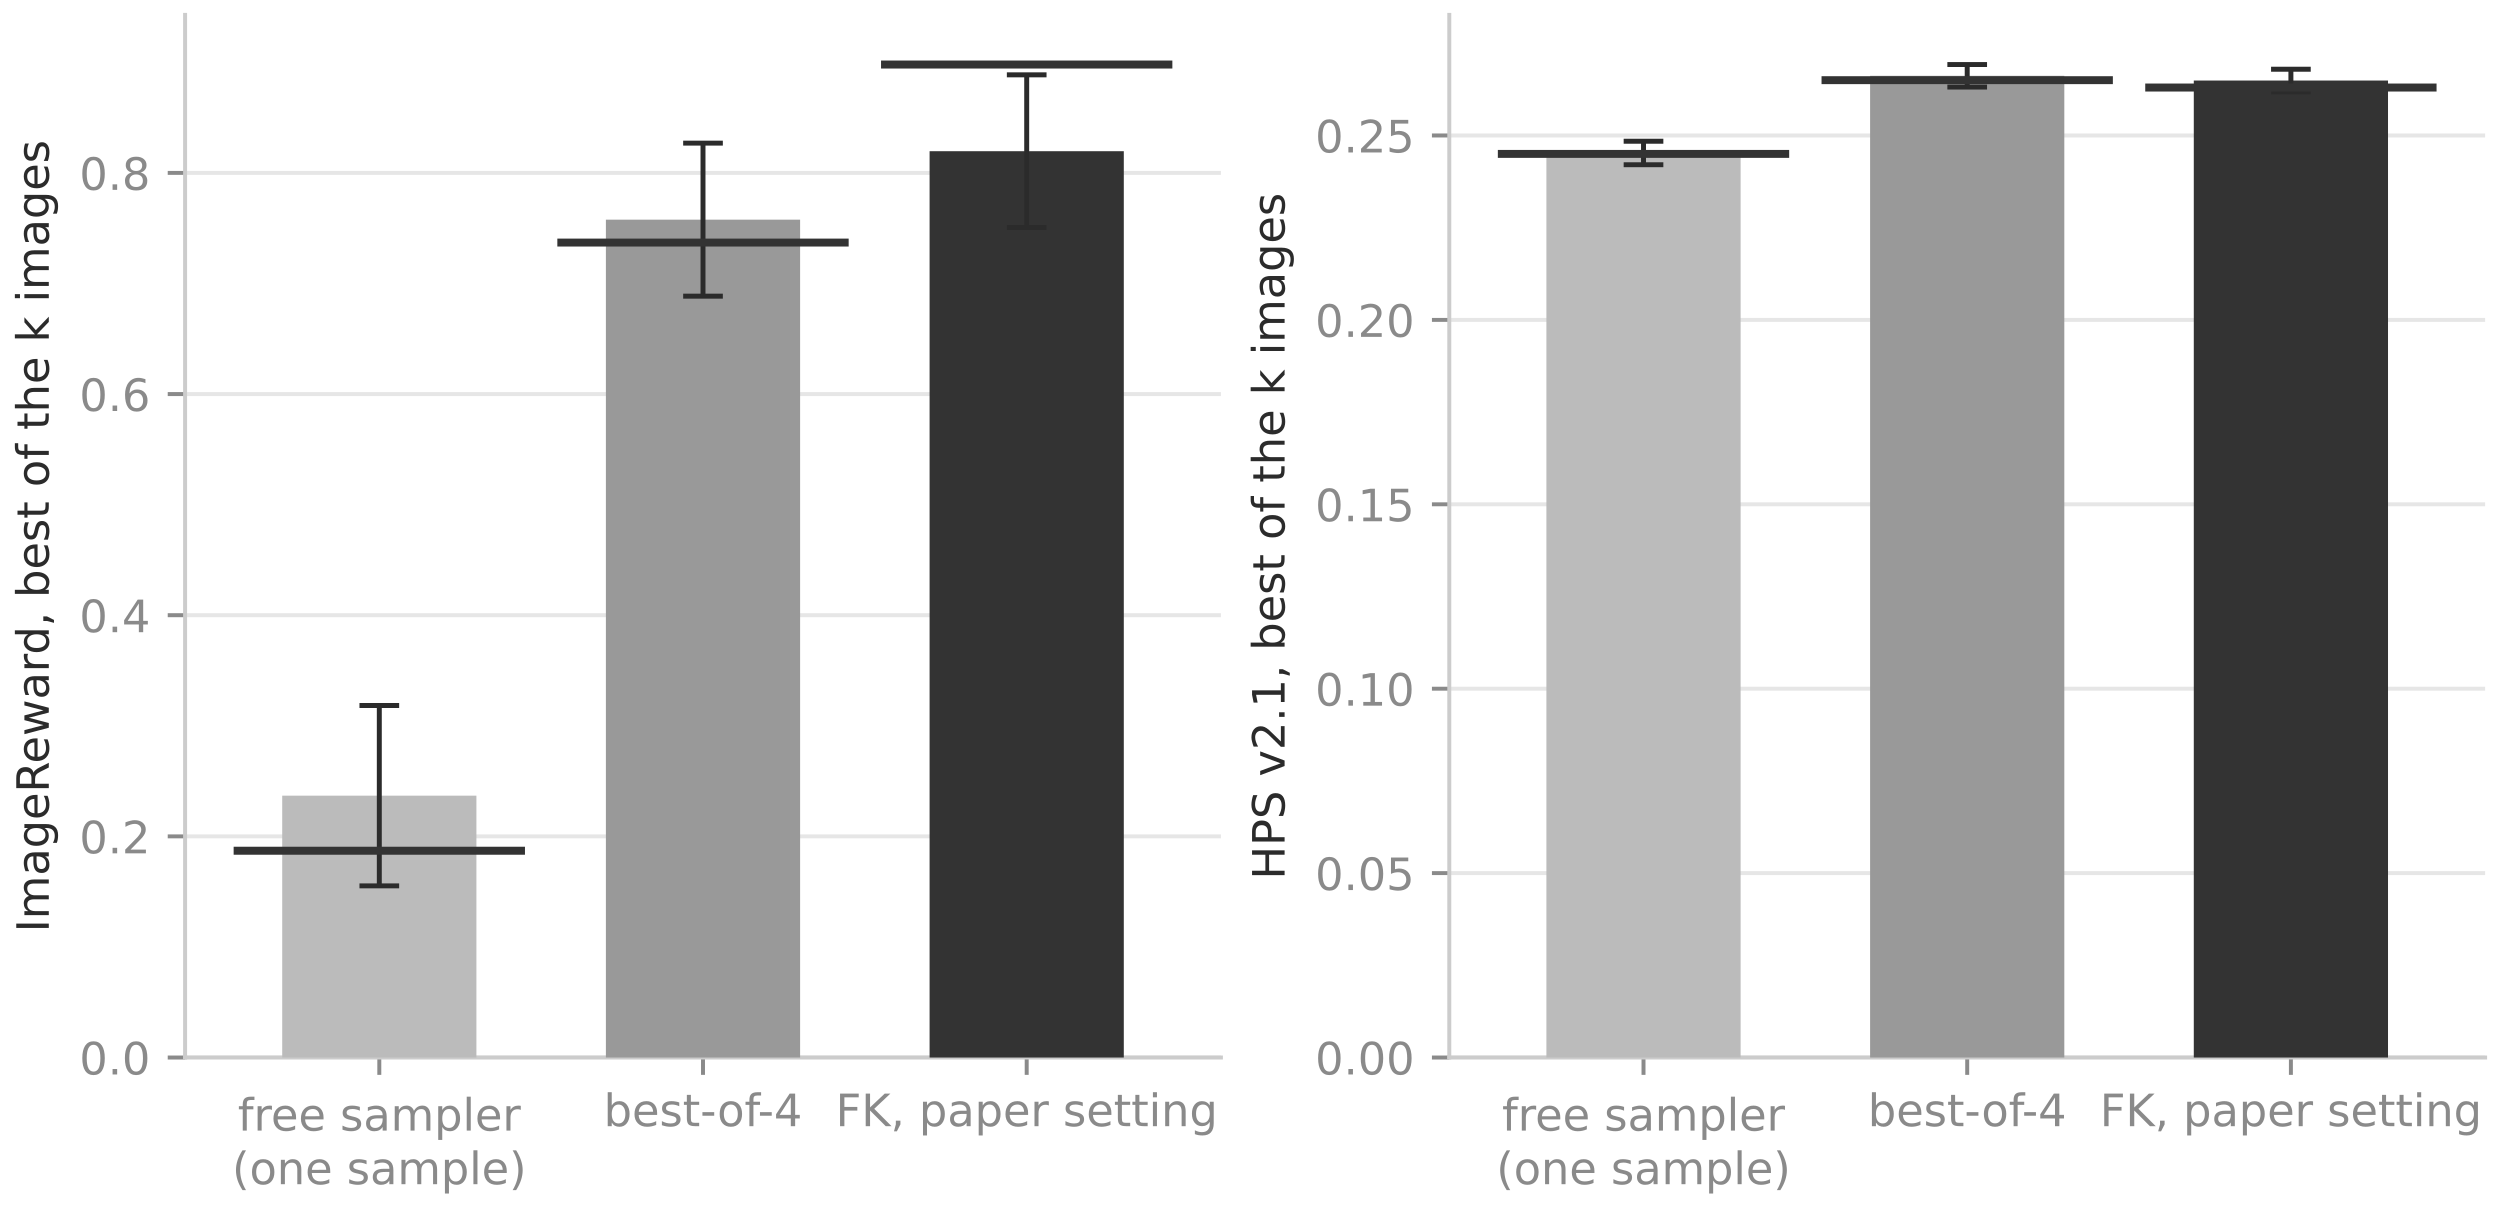
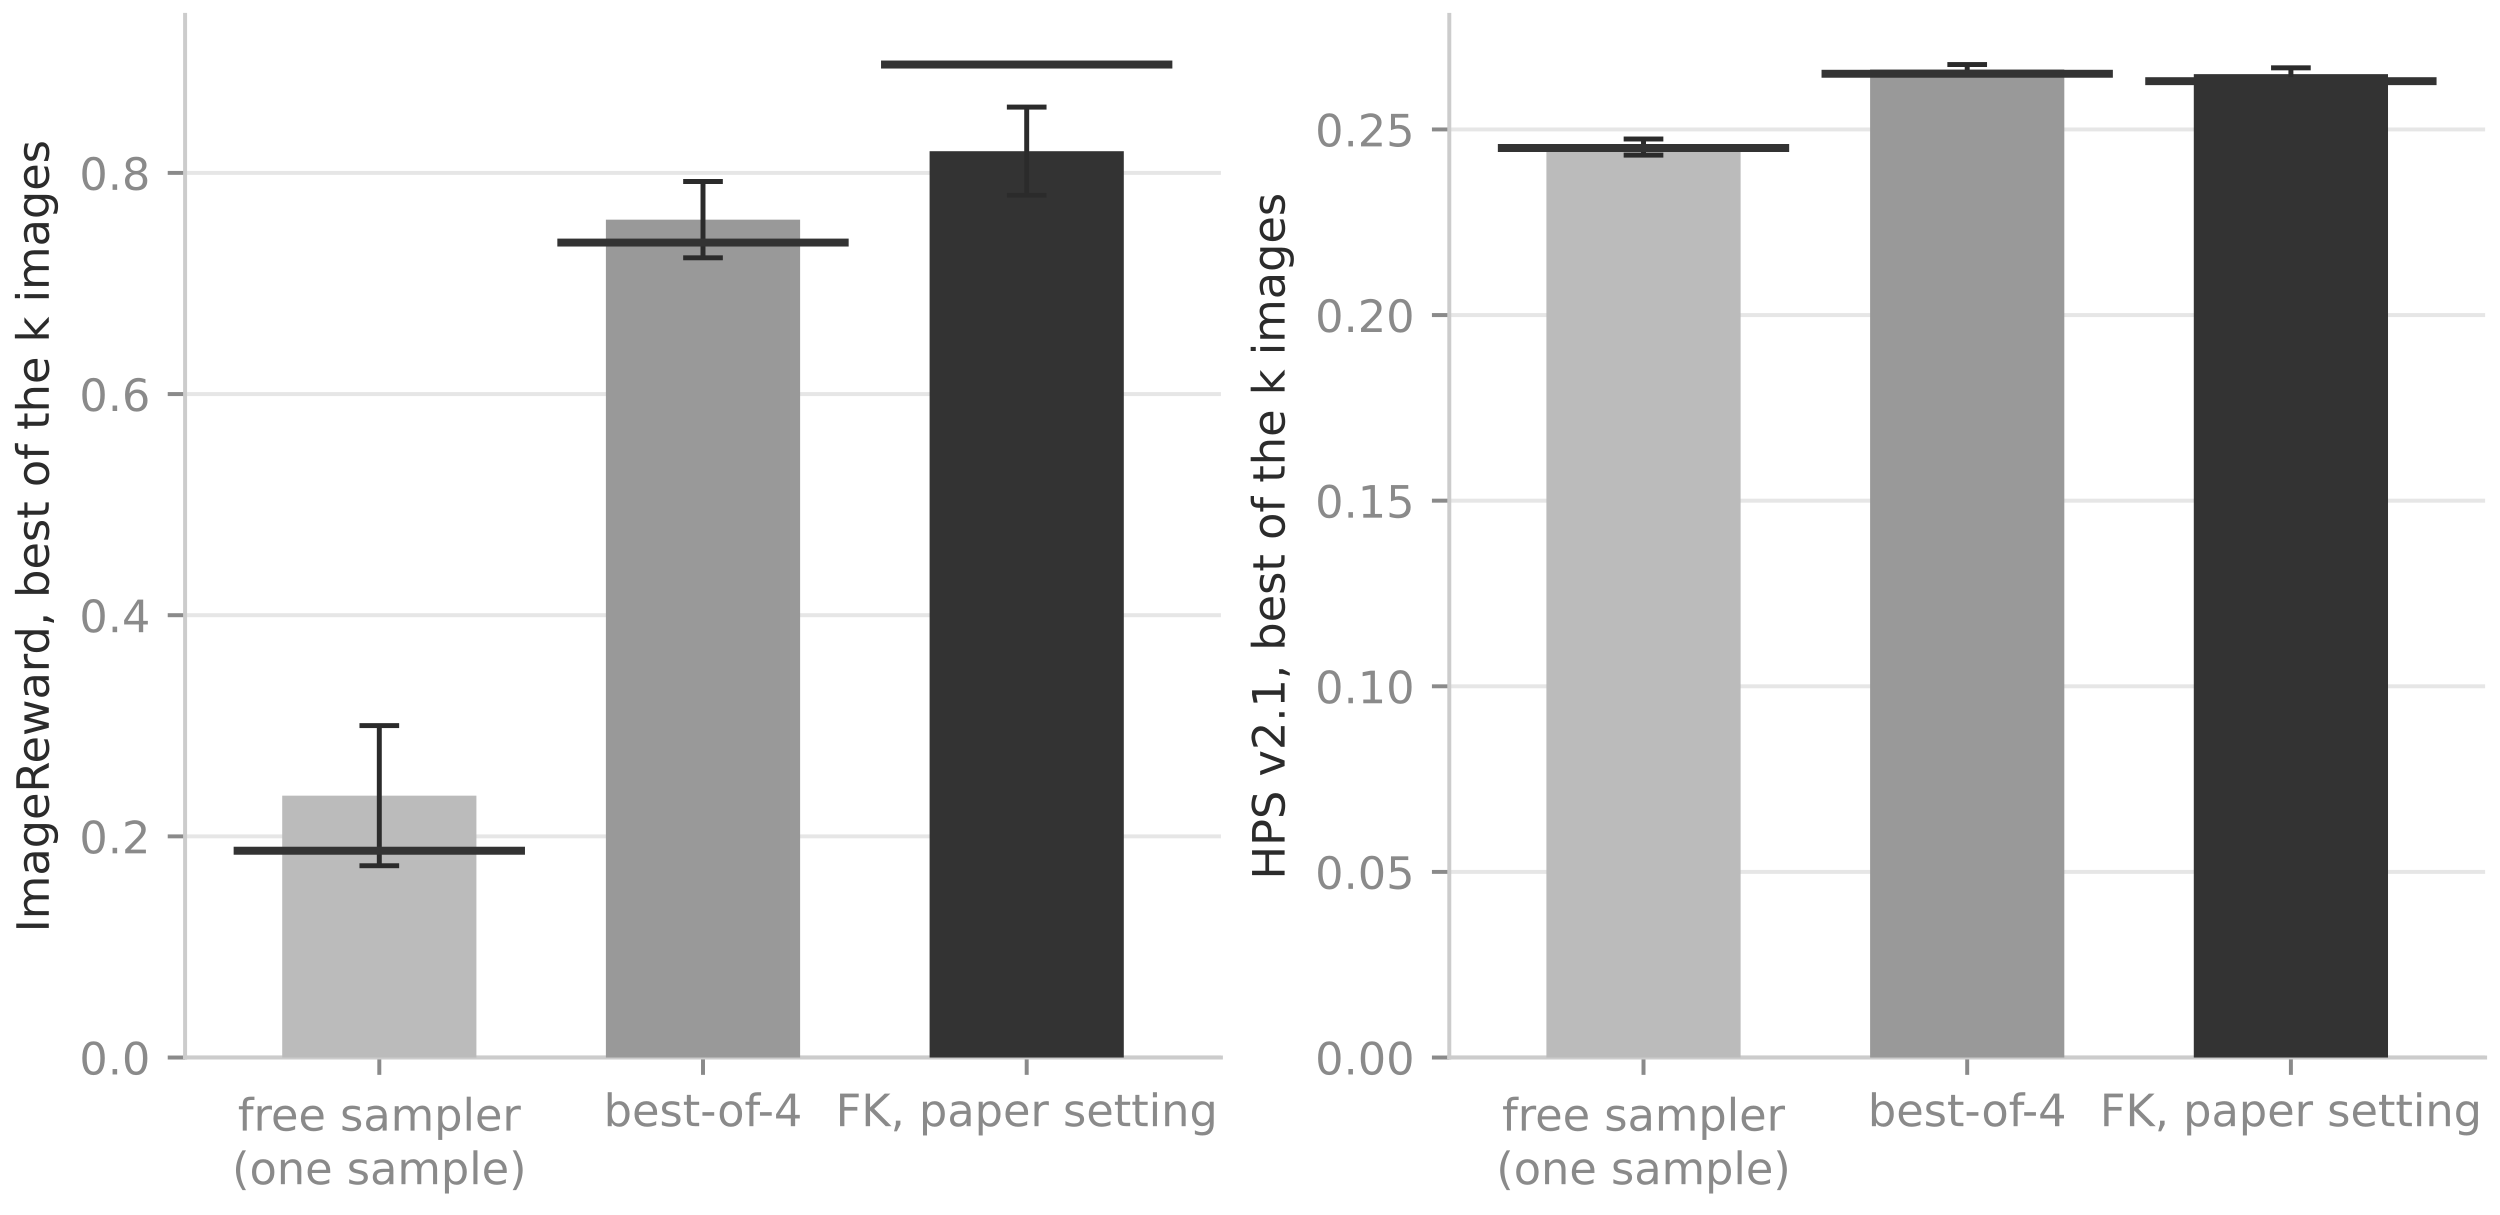
<svg xmlns="http://www.w3.org/2000/svg" xmlns:xlink="http://www.w3.org/1999/xlink" width="504pt" height="244.8pt" viewBox="0 0 504 244.8" version="1.1">
  <defs>
    <style type="text/css">*{stroke-linejoin: round; stroke-linecap: butt}</style>
  </defs>
  <g id="figure_1">
    <g id="patch_1">
      <path d="M 0 244.8  L 504 244.8  L 504 0  L 0 0  L 0 244.8  z " style="fill: none" />
    </g>
    <g id="axes_1">
      <g id="patch_2">
        <path d="M 37.314 213.195  L 246.137 213.195  L 246.137 3  L 37.314 3  L 37.314 213.195  z " style="fill: none" />
      </g>
      <g id="matplotlib.axis_1">
        <g id="xtick_1">
          <g id="line2d_1">
            <defs>
-               <path id="m5649a12764" d="M 0 0  L 0 3.5  " style="stroke: #8a8a8a; stroke-width: 0.8" />
+               <path id="ma75453e03a" d="M 0 0  L 0 3.5  " style="stroke: #8a8a8a; stroke-width: 0.8" />
            </defs>
            <g>
-               <use xlink:href="#m5649a12764" x="76.468" y="213.195" style="fill: #8a8a8a; stroke: #8a8a8a; stroke-width: 0.8" />
+               <use xlink:href="#ma75453e03a" x="76.468" y="213.195" style="fill: #8a8a8a; stroke: #8a8a8a; stroke-width: 0.8" />
            </g>
          </g>
          <g id="text_1">
            <text style="font-size: 9px; font-family: 'DejaVu Sans'; fill: #8a8a8a" transform="translate(47.95422 227.9343)">free sampler</text>
            <text style="font-size: 9px; font-family: 'DejaVu Sans'; fill: #8a8a8a" transform="translate(46.79125 238.7368)">(one sample)</text>
          </g>
        </g>
        <g id="xtick_2">
          <g id="line2d_2">
            <g>
-               <use xlink:href="#m5649a12764" x="141.725" y="213.195" style="fill: #8a8a8a; stroke: #8a8a8a; stroke-width: 0.8" />
+               <use xlink:href="#ma75453e03a" x="141.725" y="213.195" style="fill: #8a8a8a; stroke: #8a8a8a; stroke-width: 0.8" />
            </g>
          </g>
          <g id="text_2">
            <text style="font-size: 9px; font-family: 'DejaVu Sans'; text-anchor: middle; fill: #8a8a8a" x="141.725" y="227.033" transform="rotate(-0 141.7252 227.0334)">best-of-4</text>
          </g>
        </g>
        <g id="xtick_3">
          <g id="line2d_3">
            <g>
-               <use xlink:href="#m5649a12764" x="206.982" y="213.195" style="fill: #8a8a8a; stroke: #8a8a8a; stroke-width: 0.8" />
+               <use xlink:href="#ma75453e03a" x="206.982" y="213.195" style="fill: #8a8a8a; stroke: #8a8a8a; stroke-width: 0.8" />
            </g>
          </g>
          <g id="text_3">
            <text style="font-size: 9px; font-family: 'DejaVu Sans'; text-anchor: middle; fill: #8a8a8a" x="206.982" y="227.033" transform="rotate(-0 206.9823 227.0334)">FK, paper setting</text>
          </g>
        </g>
      </g>
      <g id="matplotlib.axis_2">
        <g id="ytick_1">
          <g id="line2d_4">
-             <path d="M 37.314 213.195  L 246.137 213.195  " clip-path="url(#p7278cb7639)" style="fill: none; stroke: #e6e6e6; stroke-width: 0.8; stroke-linecap: square" />
+             <path d="M 37.314 213.195  L 246.137 213.195  " clip-path="url(#p236a19c6ce)" style="fill: none; stroke: #e6e6e6; stroke-width: 0.8; stroke-linecap: square" />
          </g>
          <g id="line2d_5">
            <defs>
-               <path id="me980aa4b9c" d="M 0 0  L -3.5 0  " style="stroke: #8a8a8a; stroke-width: 0.8" />
+               <path id="m6eb98c7030" d="M 0 0  L -3.5 0  " style="stroke: #8a8a8a; stroke-width: 0.8" />
            </defs>
            <g>
-               <use xlink:href="#me980aa4b9c" x="37.314" y="213.195" style="fill: #8a8a8a; stroke: #8a8a8a; stroke-width: 0.8" />
+               <use xlink:href="#m6eb98c7030" x="37.314" y="213.195" style="fill: #8a8a8a; stroke: #8a8a8a; stroke-width: 0.8" />
            </g>
          </g>
          <g id="text_4">
            <text style="font-size: 9px; font-family: 'DejaVu Sans'; text-anchor: end; fill: #8a8a8a" x="30.314" y="216.614" transform="rotate(-0 30.31376 216.6138)">0.0</text>
          </g>
        </g>
        <g id="ytick_2">
          <g id="line2d_6">
-             <path d="M 37.314 168.61  L 246.137 168.61  " clip-path="url(#p7278cb7639)" style="fill: none; stroke: #e6e6e6; stroke-width: 0.8; stroke-linecap: square" />
+             <path d="M 37.314 168.61  L 246.137 168.61  " clip-path="url(#p236a19c6ce)" style="fill: none; stroke: #e6e6e6; stroke-width: 0.8; stroke-linecap: square" />
          </g>
          <g id="line2d_7">
            <g>
-               <use xlink:href="#me980aa4b9c" x="37.314" y="168.61" style="fill: #8a8a8a; stroke: #8a8a8a; stroke-width: 0.8" />
+               <use xlink:href="#m6eb98c7030" x="37.314" y="168.61" style="fill: #8a8a8a; stroke: #8a8a8a; stroke-width: 0.8" />
            </g>
          </g>
          <g id="text_5">
            <text style="font-size: 9px; font-family: 'DejaVu Sans'; text-anchor: end; fill: #8a8a8a" x="30.314" y="172.029" transform="rotate(-0 30.31376 172.0291)">0.2</text>
          </g>
        </g>
        <g id="ytick_3">
          <g id="line2d_8">
-             <path d="M 37.314 124.025  L 246.137 124.025  " clip-path="url(#p7278cb7639)" style="fill: none; stroke: #e6e6e6; stroke-width: 0.8; stroke-linecap: square" />
+             <path d="M 37.314 124.025  L 246.137 124.025  " clip-path="url(#p236a19c6ce)" style="fill: none; stroke: #e6e6e6; stroke-width: 0.8; stroke-linecap: square" />
          </g>
          <g id="line2d_9">
            <g>
-               <use xlink:href="#me980aa4b9c" x="37.314" y="124.025" style="fill: #8a8a8a; stroke: #8a8a8a; stroke-width: 0.8" />
+               <use xlink:href="#m6eb98c7030" x="37.314" y="124.025" style="fill: #8a8a8a; stroke: #8a8a8a; stroke-width: 0.8" />
            </g>
          </g>
          <g id="text_6">
            <text style="font-size: 9px; font-family: 'DejaVu Sans'; text-anchor: end; fill: #8a8a8a" x="30.314" y="127.444" transform="rotate(-0 30.31376 127.4444)">0.4</text>
          </g>
        </g>
        <g id="ytick_4">
          <g id="line2d_10">
-             <path d="M 37.314 79.441  L 246.137 79.441  " clip-path="url(#p7278cb7639)" style="fill: none; stroke: #e6e6e6; stroke-width: 0.8; stroke-linecap: square" />
+             <path d="M 37.314 79.441  L 246.137 79.441  " clip-path="url(#p236a19c6ce)" style="fill: none; stroke: #e6e6e6; stroke-width: 0.8; stroke-linecap: square" />
          </g>
          <g id="line2d_11">
            <g>
-               <use xlink:href="#me980aa4b9c" x="37.314" y="79.441" style="fill: #8a8a8a; stroke: #8a8a8a; stroke-width: 0.8" />
+               <use xlink:href="#m6eb98c7030" x="37.314" y="79.441" style="fill: #8a8a8a; stroke: #8a8a8a; stroke-width: 0.8" />
            </g>
          </g>
          <g id="text_7">
            <text style="font-size: 9px; font-family: 'DejaVu Sans'; text-anchor: end; fill: #8a8a8a" x="30.314" y="82.86" transform="rotate(-0 30.31376 82.85966)">0.6</text>
          </g>
        </g>
        <g id="ytick_5">
          <g id="line2d_12">
-             <path d="M 37.314 34.856  L 246.137 34.856  " clip-path="url(#p7278cb7639)" style="fill: none; stroke: #e6e6e6; stroke-width: 0.8; stroke-linecap: square" />
+             <path d="M 37.314 34.856  L 246.137 34.856  " clip-path="url(#p236a19c6ce)" style="fill: none; stroke: #e6e6e6; stroke-width: 0.8; stroke-linecap: square" />
          </g>
          <g id="line2d_13">
            <g>
-               <use xlink:href="#me980aa4b9c" x="37.314" y="34.856" style="fill: #8a8a8a; stroke: #8a8a8a; stroke-width: 0.8" />
+               <use xlink:href="#m6eb98c7030" x="37.314" y="34.856" style="fill: #8a8a8a; stroke: #8a8a8a; stroke-width: 0.8" />
            </g>
          </g>
          <g id="text_8">
            <text style="font-size: 9px; font-family: 'DejaVu Sans'; text-anchor: end; fill: #8a8a8a" x="30.314" y="38.275" transform="rotate(-0 30.31376 38.27496)">0.8</text>
          </g>
        </g>
        <g id="text_9">
          <text style="font-size: 9px; font-family: 'DejaVu Sans'; text-anchor: middle; fill: #2b2b2b" x="9.839" y="108.098" transform="rotate(-90 9.838834 108.0975)">ImageReward, best of the k images</text>
        </g>
      </g>
      <g id="patch_3">
        <path d="M 37.314 213.195  L 37.314 3  " style="fill: none; stroke: #cccccc; stroke-width: 0.8; stroke-linejoin: miter; stroke-linecap: square" />
      </g>
      <g id="patch_4">
        <path d="M 37.314 213.195  L 246.137 213.195  " style="fill: none; stroke: #cccccc; stroke-width: 0.8; stroke-linejoin: miter; stroke-linecap: square" />
      </g>
      <g id="patch_5">
-         <path d="M 56.891 213.195  L 96.045 213.195  L 96.045 160.408  L 56.891 160.408  z " clip-path="url(#p7278cb7639)" style="fill: #bbbbbb" />
+         <path d="M 56.891 213.195  L 96.045 213.195  L 96.045 160.408  L 56.891 160.408  z " clip-path="url(#p236a19c6ce)" style="fill: #bbbbbb" />
      </g>
      <g id="patch_6">
-         <path d="M 122.148 213.195  L 161.302 213.195  L 161.302 44.281  L 122.148 44.281  z " clip-path="url(#p7278cb7639)" style="fill: #999999" />
+         <path d="M 122.148 213.195  L 161.302 213.195  L 161.302 44.281  L 122.148 44.281  z " clip-path="url(#p236a19c6ce)" style="fill: #999999" />
      </g>
      <g id="patch_7">
-         <path d="M 187.405 213.195  L 226.559 213.195  L 226.559 30.478  L 187.405 30.478  z " clip-path="url(#p7278cb7639)" style="fill: #333333" />
+         <path d="M 187.405 213.195  L 226.559 213.195  L 226.559 30.478  L 187.405 30.478  z " clip-path="url(#p236a19c6ce)" style="fill: #333333" />
      </g>
      <g id="LineCollection_1">
-         <path d="M 76.468 178.589  L 76.468 142.228  " clip-path="url(#p7278cb7639)" style="fill: none; stroke: #2b2b2b" />
-         <path d="M 141.725 59.709  L 141.725 28.853  " clip-path="url(#p7278cb7639)" style="fill: none; stroke: #2b2b2b" />
-         <path d="M 206.982 45.867  L 206.982 15.088  " clip-path="url(#p7278cb7639)" style="fill: none; stroke: #2b2b2b" />
+         <path d="M 76.468 174.532  L 76.468 146.284  " clip-path="url(#p236a19c6ce)" style="fill: none; stroke: #2b2b2b" />
+         <path d="M 141.725 51.97  L 141.725 36.592  " clip-path="url(#p236a19c6ce)" style="fill: none; stroke: #2b2b2b" />
+         <path d="M 206.982 39.363  L 206.982 21.593  " clip-path="url(#p236a19c6ce)" style="fill: none; stroke: #2b2b2b" />
      </g>
      <g id="line2d_14">
        <defs>
-           <path id="m788d9f8747" d="M 4 0  L -4 -0  " style="stroke: #2b2b2b" />
+           <path id="m2f49cb04a4" d="M 4 0  L -4 -0  " style="stroke: #2b2b2b" />
        </defs>
-         <g clip-path="url(#p7278cb7639)">
-           <use xlink:href="#m788d9f8747" x="76.468" y="178.589" style="fill: #1f77b4; stroke: #2b2b2b" />
-           <use xlink:href="#m788d9f8747" x="141.725" y="59.709" style="fill: #1f77b4; stroke: #2b2b2b" />
-           <use xlink:href="#m788d9f8747" x="206.982" y="45.867" style="fill: #1f77b4; stroke: #2b2b2b" />
+         <g clip-path="url(#p236a19c6ce)">
+           <use xlink:href="#m2f49cb04a4" x="76.468" y="174.532" style="fill: #1f77b4; stroke: #2b2b2b" />
+           <use xlink:href="#m2f49cb04a4" x="141.725" y="51.97" style="fill: #1f77b4; stroke: #2b2b2b" />
+           <use xlink:href="#m2f49cb04a4" x="206.982" y="39.363" style="fill: #1f77b4; stroke: #2b2b2b" />
        </g>
      </g>
      <g id="line2d_15">
-         <g clip-path="url(#p7278cb7639)">
-           <use xlink:href="#m788d9f8747" x="76.468" y="142.228" style="fill: #1f77b4; stroke: #2b2b2b" />
-           <use xlink:href="#m788d9f8747" x="141.725" y="28.853" style="fill: #1f77b4; stroke: #2b2b2b" />
-           <use xlink:href="#m788d9f8747" x="206.982" y="15.088" style="fill: #1f77b4; stroke: #2b2b2b" />
+         <g clip-path="url(#p236a19c6ce)">
+           <use xlink:href="#m2f49cb04a4" x="76.468" y="146.284" style="fill: #1f77b4; stroke: #2b2b2b" />
+           <use xlink:href="#m2f49cb04a4" x="141.725" y="36.592" style="fill: #1f77b4; stroke: #2b2b2b" />
+           <use xlink:href="#m2f49cb04a4" x="206.982" y="21.593" style="fill: #1f77b4; stroke: #2b2b2b" />
        </g>
      </g>
      <g id="LineCollection_2">
-         <path d="M 47.102 171.508  L 105.834 171.508  " clip-path="url(#p7278cb7639)" style="fill: none; stroke: #333333; stroke-width: 1.6" />
-         <path d="M 112.359 48.9  L 171.091 48.9  " clip-path="url(#p7278cb7639)" style="fill: none; stroke: #333333; stroke-width: 1.6" />
-         <path d="M 177.617 13.01  L 236.348 13.01  " clip-path="url(#p7278cb7639)" style="fill: none; stroke: #333333; stroke-width: 1.6" />
+         <path d="M 47.102 171.508  L 105.834 171.508  " clip-path="url(#p236a19c6ce)" style="fill: none; stroke: #333333; stroke-width: 1.6" />
+         <path d="M 112.359 48.9  L 171.091 48.9  " clip-path="url(#p236a19c6ce)" style="fill: none; stroke: #333333; stroke-width: 1.6" />
+         <path d="M 177.617 13.01  L 236.348 13.01  " clip-path="url(#p236a19c6ce)" style="fill: none; stroke: #333333; stroke-width: 1.6" />
      </g>
    </g>
    <g id="axes_2">
      <g id="patch_8">
        <path d="M 292.177 213.195  L 501 213.195  L 501 3  L 292.177 3  L 292.177 213.195  z " style="fill: none" />
      </g>
      <g id="matplotlib.axis_3">
        <g id="xtick_4">
          <g id="line2d_16">
            <g>
-               <use xlink:href="#m5649a12764" x="331.331" y="213.195" style="fill: #8a8a8a; stroke: #8a8a8a; stroke-width: 0.8" />
+               <use xlink:href="#ma75453e03a" x="331.331" y="213.195" style="fill: #8a8a8a; stroke: #8a8a8a; stroke-width: 0.8" />
            </g>
          </g>
          <g id="text_10">
            <text style="font-size: 9px; font-family: 'DejaVu Sans'; fill: #8a8a8a" transform="translate(302.8173 227.9343)">free sampler</text>
            <text style="font-size: 9px; font-family: 'DejaVu Sans'; fill: #8a8a8a" transform="translate(301.6544 238.7368)">(one sample)</text>
          </g>
        </g>
        <g id="xtick_5">
          <g id="line2d_17">
            <g>
-               <use xlink:href="#m5649a12764" x="396.588" y="213.195" style="fill: #8a8a8a; stroke: #8a8a8a; stroke-width: 0.8" />
+               <use xlink:href="#ma75453e03a" x="396.588" y="213.195" style="fill: #8a8a8a; stroke: #8a8a8a; stroke-width: 0.8" />
            </g>
          </g>
          <g id="text_11">
            <text style="font-size: 9px; font-family: 'DejaVu Sans'; text-anchor: middle; fill: #8a8a8a" x="396.588" y="227.033" transform="rotate(-0 396.5883 227.0334)">best-of-4</text>
          </g>
        </g>
        <g id="xtick_6">
          <g id="line2d_18">
            <g>
-               <use xlink:href="#m5649a12764" x="461.845" y="213.195" style="fill: #8a8a8a; stroke: #8a8a8a; stroke-width: 0.8" />
+               <use xlink:href="#ma75453e03a" x="461.845" y="213.195" style="fill: #8a8a8a; stroke: #8a8a8a; stroke-width: 0.8" />
            </g>
          </g>
          <g id="text_12">
            <text style="font-size: 9px; font-family: 'DejaVu Sans'; text-anchor: middle; fill: #8a8a8a" x="461.845" y="227.033" transform="rotate(-0 461.8455 227.0334)">FK, paper setting</text>
          </g>
        </g>
      </g>
      <g id="matplotlib.axis_4">
        <g id="ytick_6">
          <g id="line2d_19">
-             <path d="M 292.177 213.195  L 501 213.195  " clip-path="url(#p7cef38c047)" style="fill: none; stroke: #e6e6e6; stroke-width: 0.8; stroke-linecap: square" />
+             <path d="M 292.177 213.195  L 501 213.195  " clip-path="url(#p18696275ef)" style="fill: none; stroke: #e6e6e6; stroke-width: 0.8; stroke-linecap: square" />
          </g>
          <g id="line2d_20">
            <g>
-               <use xlink:href="#me980aa4b9c" x="292.177" y="213.195" style="fill: #8a8a8a; stroke: #8a8a8a; stroke-width: 0.8" />
+               <use xlink:href="#m6eb98c7030" x="292.177" y="213.195" style="fill: #8a8a8a; stroke: #8a8a8a; stroke-width: 0.8" />
            </g>
          </g>
          <g id="text_13">
            <text style="font-size: 9px; font-family: 'DejaVu Sans'; text-anchor: end; fill: #8a8a8a" x="285.177" y="216.614" transform="rotate(-0 285.1769 216.6138)">0.00</text>
          </g>
        </g>
        <g id="ytick_7">
          <g id="line2d_21">
-             <path d="M 292.177 176.018  L 501 176.018  " clip-path="url(#p7cef38c047)" style="fill: none; stroke: #e6e6e6; stroke-width: 0.8; stroke-linecap: square" />
+             <path d="M 292.177 175.775  L 501 175.775  " clip-path="url(#p18696275ef)" style="fill: none; stroke: #e6e6e6; stroke-width: 0.8; stroke-linecap: square" />
          </g>
          <g id="line2d_22">
            <g>
-               <use xlink:href="#me980aa4b9c" x="292.177" y="176.018" style="fill: #8a8a8a; stroke: #8a8a8a; stroke-width: 0.8" />
+               <use xlink:href="#m6eb98c7030" x="292.177" y="175.775" style="fill: #8a8a8a; stroke: #8a8a8a; stroke-width: 0.8" />
            </g>
          </g>
          <g id="text_14">
-             <text style="font-size: 9px; font-family: 'DejaVu Sans'; text-anchor: end; fill: #8a8a8a" x="285.177" y="179.437" transform="rotate(-0 285.1769 179.4372)">0.05</text>
+             <text style="font-size: 9px; font-family: 'DejaVu Sans'; text-anchor: end; fill: #8a8a8a" x="285.177" y="179.194" transform="rotate(-0 285.1769 179.1938)">0.05</text>
          </g>
        </g>
        <g id="ytick_8">
          <g id="line2d_23">
-             <path d="M 292.177 138.842  L 501 138.842  " clip-path="url(#p7cef38c047)" style="fill: none; stroke: #e6e6e6; stroke-width: 0.8; stroke-linecap: square" />
+             <path d="M 292.177 138.355  L 501 138.355  " clip-path="url(#p18696275ef)" style="fill: none; stroke: #e6e6e6; stroke-width: 0.8; stroke-linecap: square" />
          </g>
          <g id="line2d_24">
            <g>
-               <use xlink:href="#me980aa4b9c" x="292.177" y="138.842" style="fill: #8a8a8a; stroke: #8a8a8a; stroke-width: 0.8" />
+               <use xlink:href="#m6eb98c7030" x="292.177" y="138.355" style="fill: #8a8a8a; stroke: #8a8a8a; stroke-width: 0.8" />
            </g>
          </g>
          <g id="text_15">
-             <text style="font-size: 9px; font-family: 'DejaVu Sans'; text-anchor: end; fill: #8a8a8a" x="285.177" y="142.261" transform="rotate(-0 285.1769 142.2606)">0.10</text>
+             <text style="font-size: 9px; font-family: 'DejaVu Sans'; text-anchor: end; fill: #8a8a8a" x="285.177" y="141.774" transform="rotate(-0 285.1769 141.7739)">0.10</text>
          </g>
        </g>
        <g id="ytick_9">
          <g id="line2d_25">
-             <path d="M 292.177 101.665  L 501 101.665  " clip-path="url(#p7cef38c047)" style="fill: none; stroke: #e6e6e6; stroke-width: 0.8; stroke-linecap: square" />
+             <path d="M 292.177 100.935  L 501 100.935  " clip-path="url(#p18696275ef)" style="fill: none; stroke: #e6e6e6; stroke-width: 0.8; stroke-linecap: square" />
          </g>
          <g id="line2d_26">
            <g>
-               <use xlink:href="#me980aa4b9c" x="292.177" y="101.665" style="fill: #8a8a8a; stroke: #8a8a8a; stroke-width: 0.8" />
+               <use xlink:href="#m6eb98c7030" x="292.177" y="100.935" style="fill: #8a8a8a; stroke: #8a8a8a; stroke-width: 0.8" />
            </g>
          </g>
          <g id="text_16">
-             <text style="font-size: 9px; font-family: 'DejaVu Sans'; text-anchor: end; fill: #8a8a8a" x="285.177" y="105.084" transform="rotate(-0 285.1769 105.0841)">0.15</text>
+             <text style="font-size: 9px; font-family: 'DejaVu Sans'; text-anchor: end; fill: #8a8a8a" x="285.177" y="104.354" transform="rotate(-0 285.1769 104.3539)">0.15</text>
          </g>
        </g>
        <g id="ytick_10">
          <g id="line2d_27">
-             <path d="M 292.177 64.489  L 501 64.489  " clip-path="url(#p7cef38c047)" style="fill: none; stroke: #e6e6e6; stroke-width: 0.8; stroke-linecap: square" />
+             <path d="M 292.177 63.515  L 501 63.515  " clip-path="url(#p18696275ef)" style="fill: none; stroke: #e6e6e6; stroke-width: 0.8; stroke-linecap: square" />
          </g>
          <g id="line2d_28">
            <g>
-               <use xlink:href="#me980aa4b9c" x="292.177" y="64.489" style="fill: #8a8a8a; stroke: #8a8a8a; stroke-width: 0.8" />
+               <use xlink:href="#m6eb98c7030" x="292.177" y="63.515" style="fill: #8a8a8a; stroke: #8a8a8a; stroke-width: 0.8" />
            </g>
          </g>
          <g id="text_17">
-             <text style="font-size: 9px; font-family: 'DejaVu Sans'; text-anchor: end; fill: #8a8a8a" x="285.177" y="67.907" transform="rotate(-0 285.1769 67.90749)">0.20</text>
+             <text style="font-size: 9px; font-family: 'DejaVu Sans'; text-anchor: end; fill: #8a8a8a" x="285.177" y="66.934" transform="rotate(-0 285.1769 66.934)">0.20</text>
          </g>
        </g>
        <g id="ytick_11">
          <g id="line2d_29">
-             <path d="M 292.177 27.312  L 501 27.312  " clip-path="url(#p7cef38c047)" style="fill: none; stroke: #e6e6e6; stroke-width: 0.8; stroke-linecap: square" />
+             <path d="M 292.177 26.095  L 501 26.095  " clip-path="url(#p18696275ef)" style="fill: none; stroke: #e6e6e6; stroke-width: 0.8; stroke-linecap: square" />
          </g>
          <g id="line2d_30">
            <g>
-               <use xlink:href="#me980aa4b9c" x="292.177" y="27.312" style="fill: #8a8a8a; stroke: #8a8a8a; stroke-width: 0.8" />
+               <use xlink:href="#m6eb98c7030" x="292.177" y="26.095" style="fill: #8a8a8a; stroke: #8a8a8a; stroke-width: 0.8" />
            </g>
          </g>
          <g id="text_18">
-             <text style="font-size: 9px; font-family: 'DejaVu Sans'; text-anchor: end; fill: #8a8a8a" x="285.177" y="30.731" transform="rotate(-0 285.1769 30.73092)">0.25</text>
+             <text style="font-size: 9px; font-family: 'DejaVu Sans'; text-anchor: end; fill: #8a8a8a" x="285.177" y="29.514" transform="rotate(-0 285.1769 29.51405)">0.25</text>
          </g>
        </g>
        <g id="text_19">
          <text style="font-size: 9px; font-family: 'DejaVu Sans'; text-anchor: middle; fill: #2b2b2b" x="258.976" y="108.098" transform="rotate(-90 258.9757 108.0975)">HPS v2.1, best of the k images</text>
        </g>
      </g>
      <g id="patch_9">
        <path d="M 292.177 213.195  L 292.177 3  " style="fill: none; stroke: #cccccc; stroke-width: 0.8; stroke-linejoin: miter; stroke-linecap: square" />
      </g>
      <g id="patch_10">
        <path d="M 292.177 213.195  L 501 213.195  " style="fill: none; stroke: #cccccc; stroke-width: 0.8; stroke-linejoin: miter; stroke-linecap: square" />
      </g>
      <g id="patch_11">
-         <path d="M 311.754 213.195  L 350.908 213.195  L 350.908 30.842  L 311.754 30.842  z " clip-path="url(#p7cef38c047)" style="fill: #bbbbbb" />
+         <path d="M 311.754 213.195  L 350.908 213.195  L 350.908 29.648  L 311.754 29.648  z " clip-path="url(#p18696275ef)" style="fill: #bbbbbb" />
      </g>
      <g id="patch_12">
-         <path d="M 377.011 213.195  L 416.165 213.195  L 416.165 15.281  L 377.011 15.281  z " clip-path="url(#p7cef38c047)" style="fill: #999999" />
+         <path d="M 377.011 213.195  L 416.165 213.195  L 416.165 13.985  L 377.011 13.985  z " clip-path="url(#p18696275ef)" style="fill: #999999" />
      </g>
      <g id="patch_13">
-         <path d="M 442.268 213.195  L 481.423 213.195  L 481.423 16.237  L 442.268 16.237  z " clip-path="url(#p7cef38c047)" style="fill: #333333" />
+         <path d="M 442.268 213.195  L 481.423 213.195  L 481.423 14.948  L 442.268 14.948  z " clip-path="url(#p18696275ef)" style="fill: #333333" />
      </g>
      <g id="LineCollection_3">
-         <path d="M 331.331 33.209  L 331.331 28.475  " clip-path="url(#p7cef38c047)" style="fill: none; stroke: #2b2b2b" />
-         <path d="M 396.588 17.552  L 396.588 13.01  " clip-path="url(#p7cef38c047)" style="fill: none; stroke: #2b2b2b" />
-         <path d="M 461.845 18.515  L 461.845 13.959  " clip-path="url(#p7cef38c047)" style="fill: none; stroke: #2b2b2b" />
+         <path d="M 331.331 31.272  L 331.331 28.024  " clip-path="url(#p18696275ef)" style="fill: none; stroke: #2b2b2b" />
+         <path d="M 396.588 14.961  L 396.588 13.01  " clip-path="url(#p18696275ef)" style="fill: none; stroke: #2b2b2b" />
+         <path d="M 461.845 16.22  L 461.845 13.676  " clip-path="url(#p18696275ef)" style="fill: none; stroke: #2b2b2b" />
      </g>
      <g id="line2d_31">
-         <g clip-path="url(#p7cef38c047)">
-           <use xlink:href="#m788d9f8747" x="331.331" y="33.209" style="fill: #1f77b4; stroke: #2b2b2b" />
-           <use xlink:href="#m788d9f8747" x="396.588" y="17.552" style="fill: #1f77b4; stroke: #2b2b2b" />
-           <use xlink:href="#m788d9f8747" x="461.845" y="18.515" style="fill: #1f77b4; stroke: #2b2b2b" />
+         <g clip-path="url(#p18696275ef)">
+           <use xlink:href="#m2f49cb04a4" x="331.331" y="31.272" style="fill: #1f77b4; stroke: #2b2b2b" />
+           <use xlink:href="#m2f49cb04a4" x="396.588" y="14.961" style="fill: #1f77b4; stroke: #2b2b2b" />
+           <use xlink:href="#m2f49cb04a4" x="461.845" y="16.22" style="fill: #1f77b4; stroke: #2b2b2b" />
        </g>
      </g>
      <g id="line2d_32">
-         <g clip-path="url(#p7cef38c047)">
-           <use xlink:href="#m788d9f8747" x="331.331" y="28.475" style="fill: #1f77b4; stroke: #2b2b2b" />
-           <use xlink:href="#m788d9f8747" x="396.588" y="13.01" style="fill: #1f77b4; stroke: #2b2b2b" />
-           <use xlink:href="#m788d9f8747" x="461.845" y="13.959" style="fill: #1f77b4; stroke: #2b2b2b" />
+         <g clip-path="url(#p18696275ef)">
+           <use xlink:href="#m2f49cb04a4" x="331.331" y="28.024" style="fill: #1f77b4; stroke: #2b2b2b" />
+           <use xlink:href="#m2f49cb04a4" x="396.588" y="13.01" style="fill: #1f77b4; stroke: #2b2b2b" />
+           <use xlink:href="#m2f49cb04a4" x="461.845" y="13.676" style="fill: #1f77b4; stroke: #2b2b2b" />
        </g>
      </g>
      <g id="LineCollection_4">
-         <path d="M 301.965 31.03  L 360.697 31.03  " clip-path="url(#p7cef38c047)" style="fill: none; stroke: #333333; stroke-width: 1.6" />
-         <path d="M 367.223 16.159  L 425.954 16.159  " clip-path="url(#p7cef38c047)" style="fill: none; stroke: #333333; stroke-width: 1.6" />
-         <path d="M 432.48 17.646  L 491.211 17.646  " clip-path="url(#p7cef38c047)" style="fill: none; stroke: #333333; stroke-width: 1.6" />
+         <path d="M 301.965 29.837  L 360.697 29.837  " clip-path="url(#p18696275ef)" style="fill: none; stroke: #333333; stroke-width: 1.6" />
+         <path d="M 367.223 14.869  L 425.954 14.869  " clip-path="url(#p18696275ef)" style="fill: none; stroke: #333333; stroke-width: 1.6" />
+         <path d="M 432.48 16.366  L 491.211 16.366  " clip-path="url(#p18696275ef)" style="fill: none; stroke: #333333; stroke-width: 1.6" />
      </g>
    </g>
  </g>
  <defs>
-     <clipPath id="p7278cb7639">
+     <clipPath id="p236a19c6ce">
      <rect x="37.314" y="3" width="208.823" height="210.195" />
    </clipPath>
-     <clipPath id="p7cef38c047">
+     <clipPath id="p18696275ef">
      <rect x="292.177" y="3" width="208.823" height="210.195" />
    </clipPath>
  </defs>
</svg>
